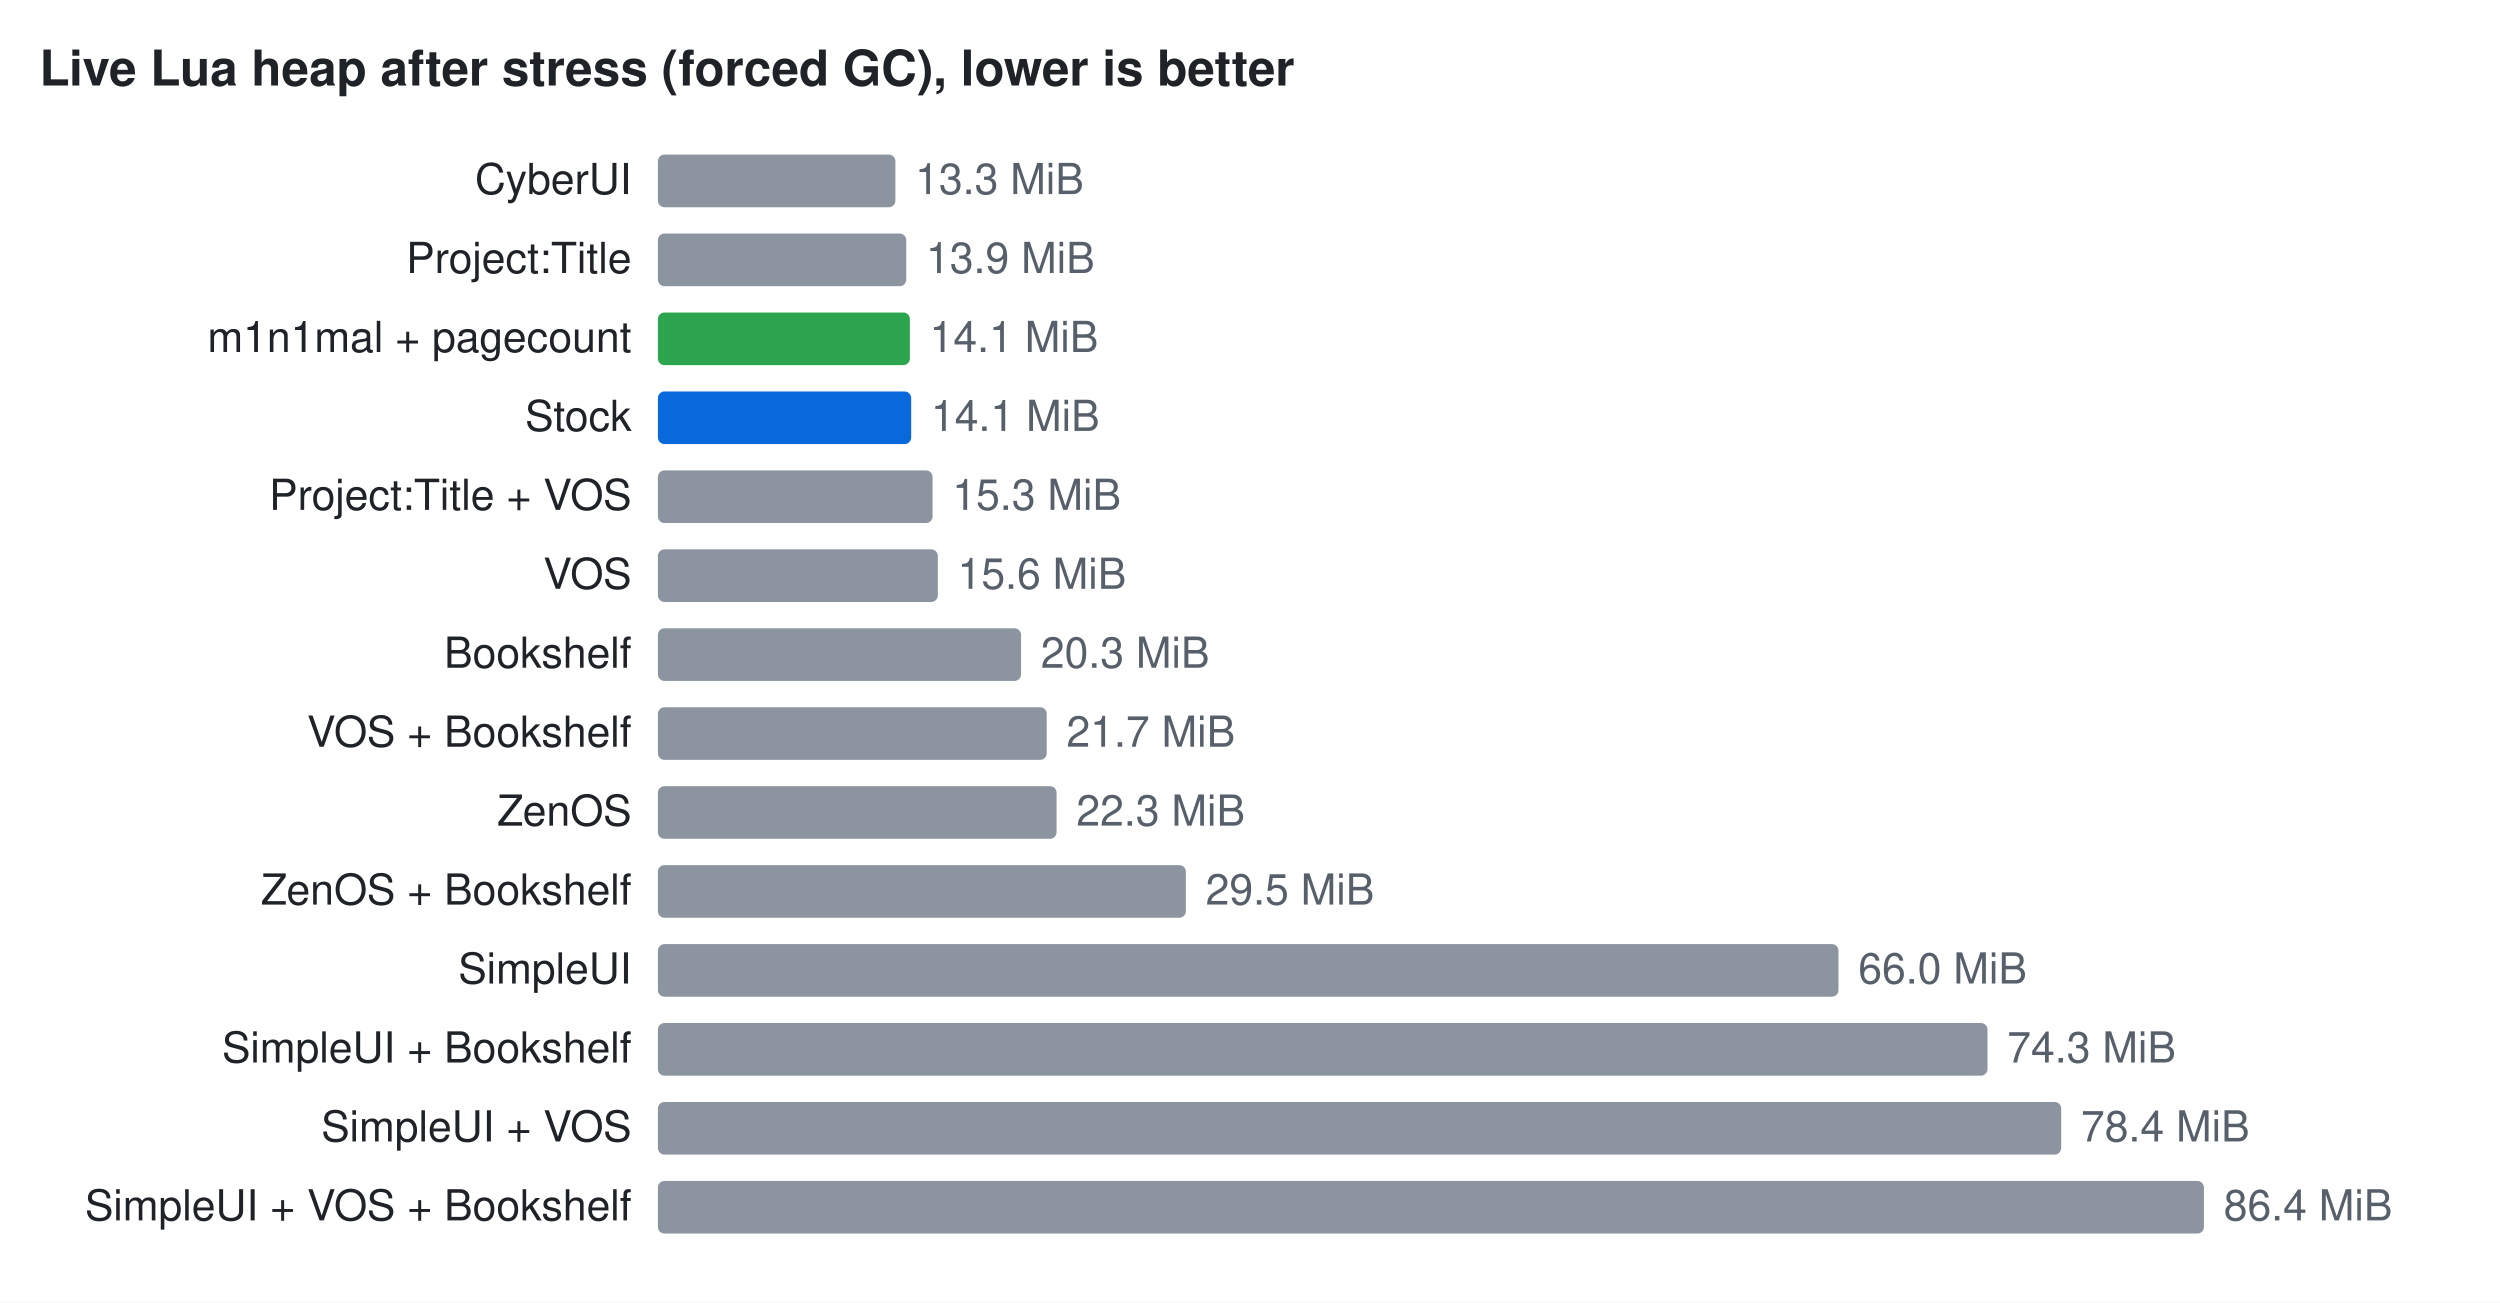
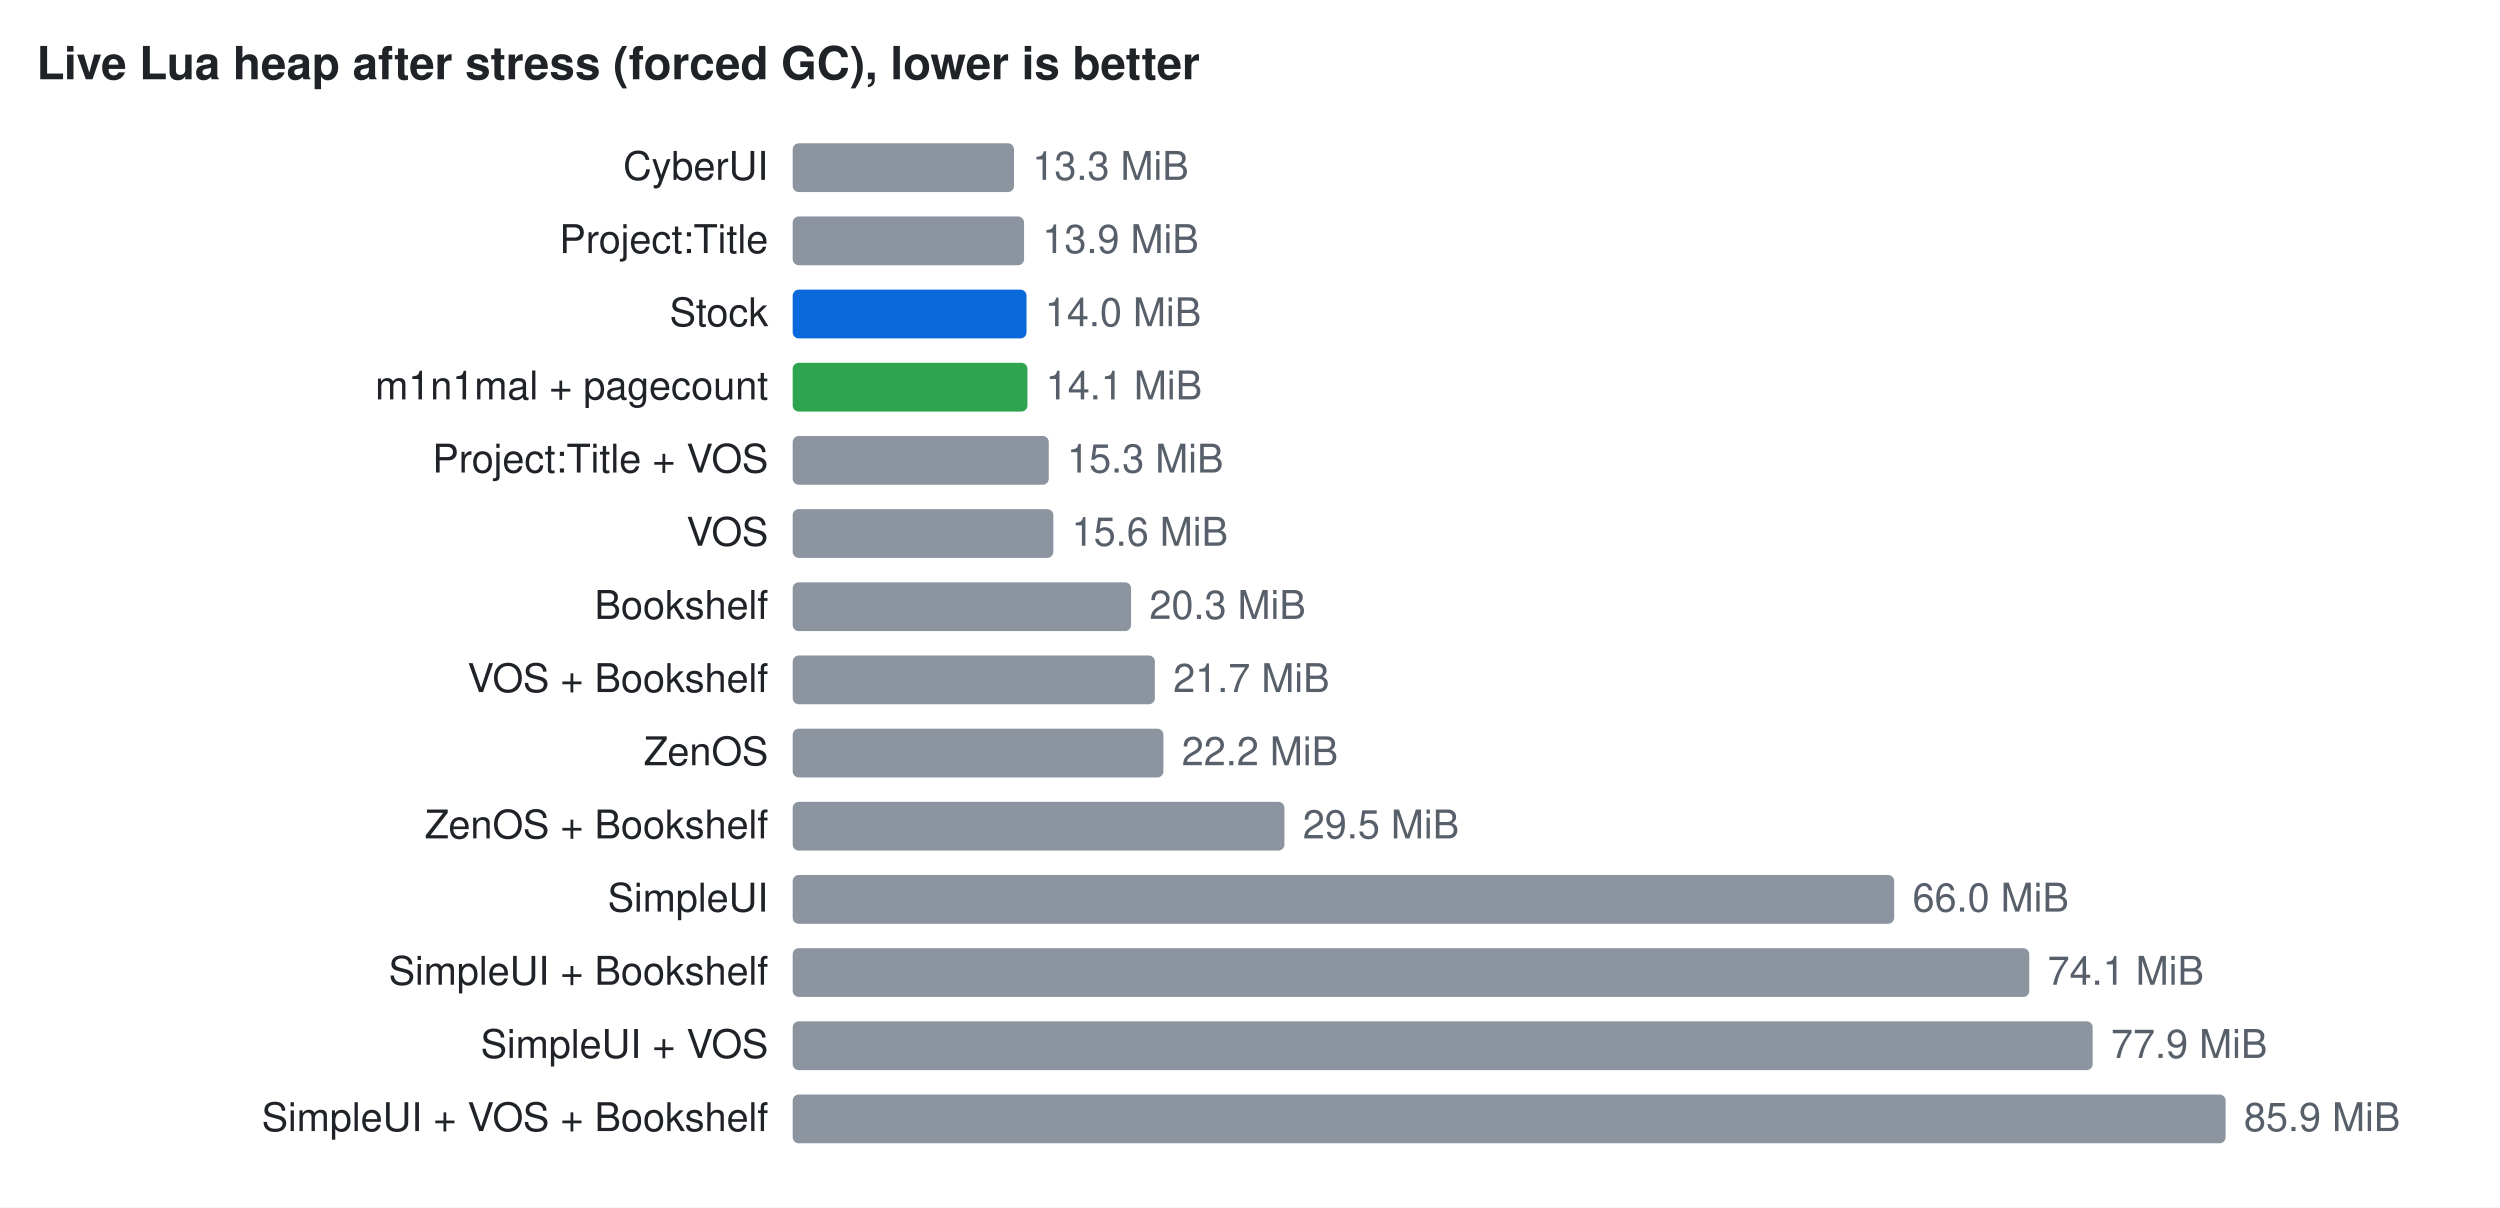
- <svg xmlns="http://www.w3.org/2000/svg" width="760" height="396" viewBox="0 0 760 396" font-family="Helvetica, Arial, sans-serif" font-size="13">
-   <rect width="760" height="396" fill="#ffffff" />
+ <svg xmlns="http://www.w3.org/2000/svg" width="820" height="396" viewBox="0 0 820 396" font-family="Helvetica, Arial, sans-serif" font-size="13">
+   <rect width="820" height="396" fill="#ffffff" />
  <text x="12" y="26" font-size="15" font-weight="bold" fill="#1f2328">Live Lua heap after stress (forced GC), lower is better</text>
-   <text x="192" y="59" text-anchor="end" fill="#1f2328">CyberUI</text>
-   <rect x="200" y="47" width="72.2" height="16" rx="2" fill="#8c959f" />
-   <text x="278.2" y="59" fill="#57606a">13.3 MiB</text>
-   <text x="192" y="83" text-anchor="end" fill="#1f2328">Project:Title</text>
-   <rect x="200" y="71" width="75.5" height="16" rx="2" fill="#8c959f" />
-   <text x="281.5" y="83" fill="#57606a">13.9 MiB</text>
-   <text x="192" y="107" text-anchor="end" fill="#1f2328">m1n1mal + pagecount</text>
-   <rect x="200" y="95" width="76.6" height="16" rx="2" fill="#2da44e" />
-   <text x="282.6" y="107" fill="#57606a">14.1 MiB</text>
-   <text x="192" y="131" text-anchor="end" fill="#1f2328">Stock</text>
-   <rect x="200" y="119" width="77.0" height="16" rx="2" fill="#0969da" />
-   <text x="283.0" y="131" fill="#57606a">14.1 MiB</text>
-   <text x="192" y="155" text-anchor="end" fill="#1f2328">Project:Title + VOS</text>
-   <rect x="200" y="143" width="83.5" height="16" rx="2" fill="#8c959f" />
-   <text x="289.5" y="155" fill="#57606a">15.3 MiB</text>
-   <text x="192" y="179" text-anchor="end" fill="#1f2328">VOS</text>
-   <rect x="200" y="167" width="85.1" height="16" rx="2" fill="#8c959f" />
-   <text x="291.1" y="179" fill="#57606a">15.6 MiB</text>
-   <text x="192" y="203" text-anchor="end" fill="#1f2328">Bookshelf</text>
-   <rect x="200" y="191" width="110.4" height="16" rx="2" fill="#8c959f" />
-   <text x="316.4" y="203" fill="#57606a">20.3 MiB</text>
-   <text x="192" y="227" text-anchor="end" fill="#1f2328">VOS + Bookshelf</text>
-   <rect x="200" y="215" width="118.2" height="16" rx="2" fill="#8c959f" />
-   <text x="324.2" y="227" fill="#57606a">21.7 MiB</text>
-   <text x="192" y="251" text-anchor="end" fill="#1f2328">ZenOS</text>
-   <rect x="200" y="239" width="121.2" height="16" rx="2" fill="#8c959f" />
-   <text x="327.2" y="251" fill="#57606a">22.3 MiB</text>
-   <text x="192" y="275" text-anchor="end" fill="#1f2328">ZenOS + Bookshelf</text>
-   <rect x="200" y="263" width="160.5" height="16" rx="2" fill="#8c959f" />
-   <text x="366.5" y="275" fill="#57606a">29.5 MiB</text>
-   <text x="192" y="299" text-anchor="end" fill="#1f2328">SimpleUI</text>
-   <rect x="200" y="287" width="358.9" height="16" rx="2" fill="#8c959f" />
-   <text x="564.9" y="299" fill="#57606a">66.0 MiB</text>
-   <text x="192" y="323" text-anchor="end" fill="#1f2328">SimpleUI + Bookshelf</text>
-   <rect x="200" y="311" width="404.2" height="16" rx="2" fill="#8c959f" />
-   <text x="610.2" y="323" fill="#57606a">74.3 MiB</text>
-   <text x="192" y="347" text-anchor="end" fill="#1f2328">SimpleUI + VOS</text>
-   <rect x="200" y="335" width="426.6" height="16" rx="2" fill="#8c959f" />
-   <text x="632.6" y="347" fill="#57606a">78.4 MiB</text>
-   <text x="192" y="371" text-anchor="end" fill="#1f2328">SimpleUI + VOS + Bookshelf</text>
-   <rect x="200" y="359" width="470.0" height="16" rx="2" fill="#8c959f" />
-   <text x="676.0" y="371" fill="#57606a">86.4 MiB</text>
+   <text x="252" y="59" text-anchor="end" fill="#1f2328">CyberUI</text>
+   <rect x="260" y="47" width="72.6" height="16" rx="2" fill="#8c959f" />
+   <text x="338.6" y="59" fill="#57606a">13.3 MiB</text>
+   <text x="252" y="83" text-anchor="end" fill="#1f2328">Project:Title</text>
+   <rect x="260" y="71" width="75.9" height="16" rx="2" fill="#8c959f" />
+   <text x="341.9" y="83" fill="#57606a">13.9 MiB</text>
+   <text x="252" y="107" text-anchor="end" fill="#1f2328">Stock</text>
+   <rect x="260" y="95" width="76.7" height="16" rx="2" fill="#0969da" />
+   <text x="342.7" y="107" fill="#57606a">14.0 MiB</text>
+   <text x="252" y="131" text-anchor="end" fill="#1f2328">m1n1mal + pagecount</text>
+   <rect x="260" y="119" width="77.0" height="16" rx="2" fill="#2da44e" />
+   <text x="343.0" y="131" fill="#57606a">14.1 MiB</text>
+   <text x="252" y="155" text-anchor="end" fill="#1f2328">Project:Title + VOS</text>
+   <rect x="260" y="143" width="84.0" height="16" rx="2" fill="#8c959f" />
+   <text x="350.0" y="155" fill="#57606a">15.3 MiB</text>
+   <text x="252" y="179" text-anchor="end" fill="#1f2328">VOS</text>
+   <rect x="260" y="167" width="85.5" height="16" rx="2" fill="#8c959f" />
+   <text x="351.5" y="179" fill="#57606a">15.6 MiB</text>
+   <text x="252" y="203" text-anchor="end" fill="#1f2328">Bookshelf</text>
+   <rect x="260" y="191" width="111.0" height="16" rx="2" fill="#8c959f" />
+   <text x="377.0" y="203" fill="#57606a">20.3 MiB</text>
+   <text x="252" y="227" text-anchor="end" fill="#1f2328">VOS + Bookshelf</text>
+   <rect x="260" y="215" width="118.8" height="16" rx="2" fill="#8c959f" />
+   <text x="384.8" y="227" fill="#57606a">21.7 MiB</text>
+   <text x="252" y="251" text-anchor="end" fill="#1f2328">ZenOS</text>
+   <rect x="260" y="239" width="121.6" height="16" rx="2" fill="#8c959f" />
+   <text x="387.6" y="251" fill="#57606a">22.2 MiB</text>
+   <text x="252" y="275" text-anchor="end" fill="#1f2328">ZenOS + Bookshelf</text>
+   <rect x="260" y="263" width="161.3" height="16" rx="2" fill="#8c959f" />
+   <text x="427.3" y="275" fill="#57606a">29.5 MiB</text>
+   <text x="252" y="299" text-anchor="end" fill="#1f2328">SimpleUI</text>
+   <rect x="260" y="287" width="361.3" height="16" rx="2" fill="#8c959f" />
+   <text x="627.3" y="299" fill="#57606a">66.0 MiB</text>
+   <text x="252" y="323" text-anchor="end" fill="#1f2328">SimpleUI + Bookshelf</text>
+   <rect x="260" y="311" width="405.6" height="16" rx="2" fill="#8c959f" />
+   <text x="671.6" y="323" fill="#57606a">74.1 MiB</text>
+   <text x="252" y="347" text-anchor="end" fill="#1f2328">SimpleUI + VOS</text>
+   <rect x="260" y="335" width="426.4" height="16" rx="2" fill="#8c959f" />
+   <text x="692.4" y="347" fill="#57606a">77.9 MiB</text>
+   <text x="252" y="371" text-anchor="end" fill="#1f2328">SimpleUI + VOS + Bookshelf</text>
+   <rect x="260" y="359" width="470.0" height="16" rx="2" fill="#8c959f" />
+   <text x="736.0" y="371" fill="#57606a">85.9 MiB</text>
</svg>
